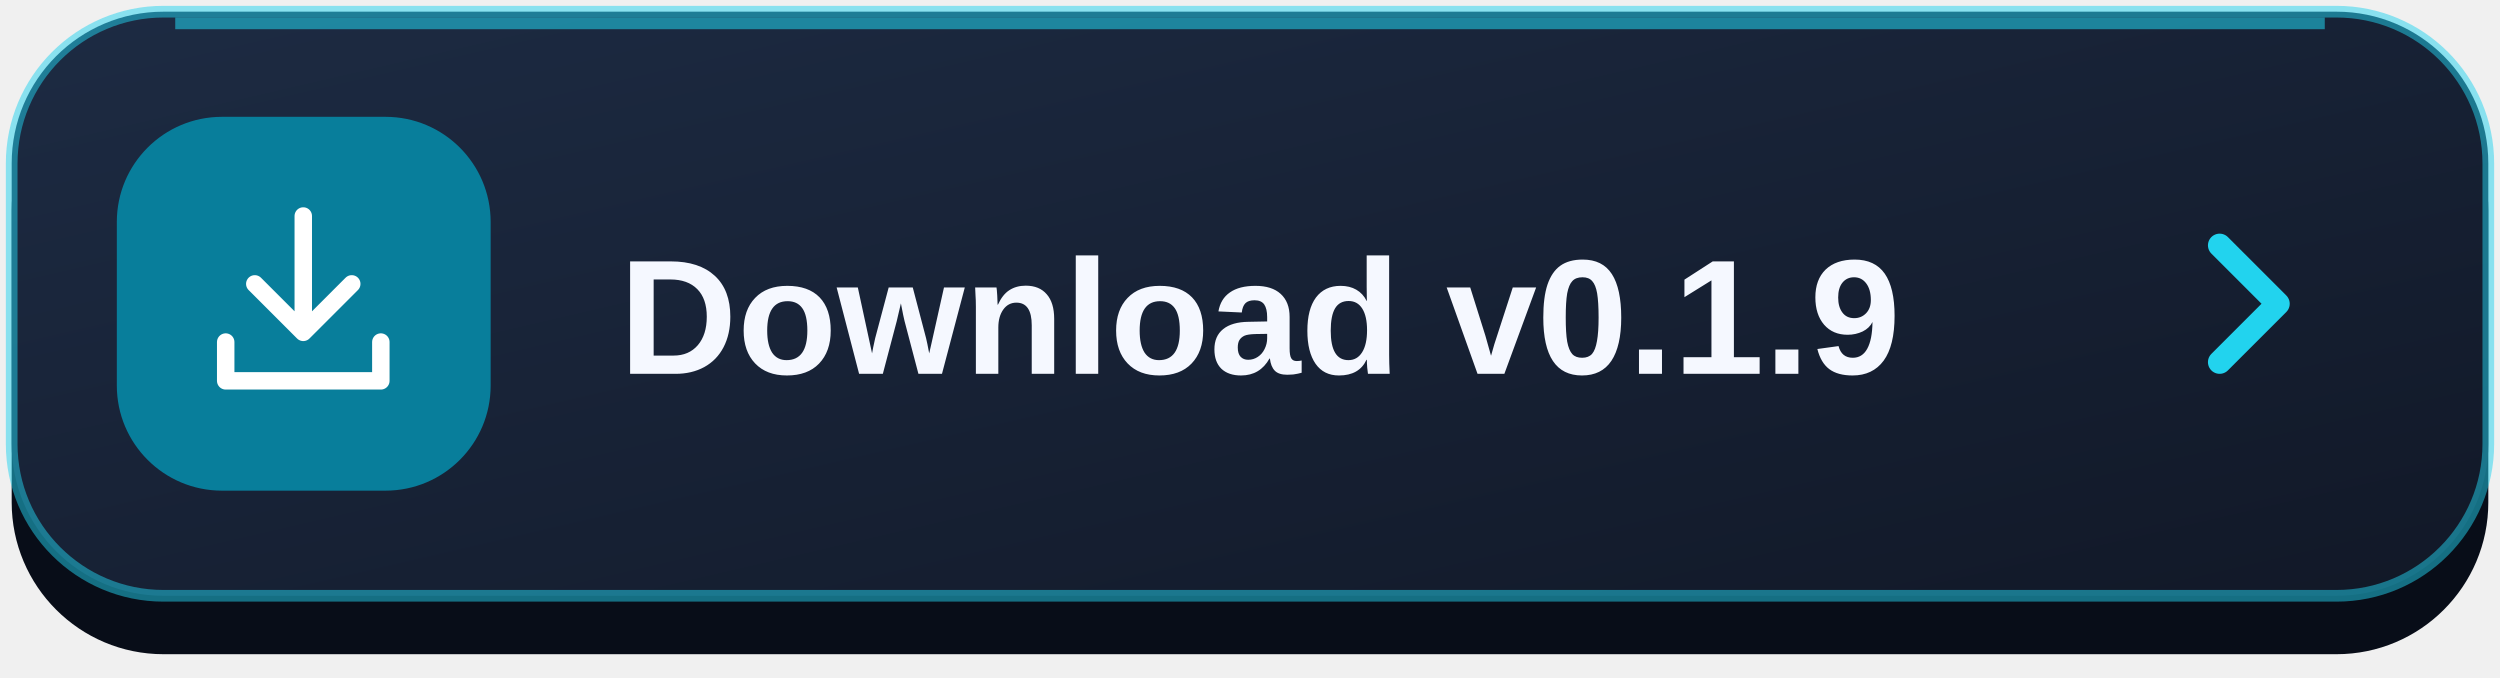
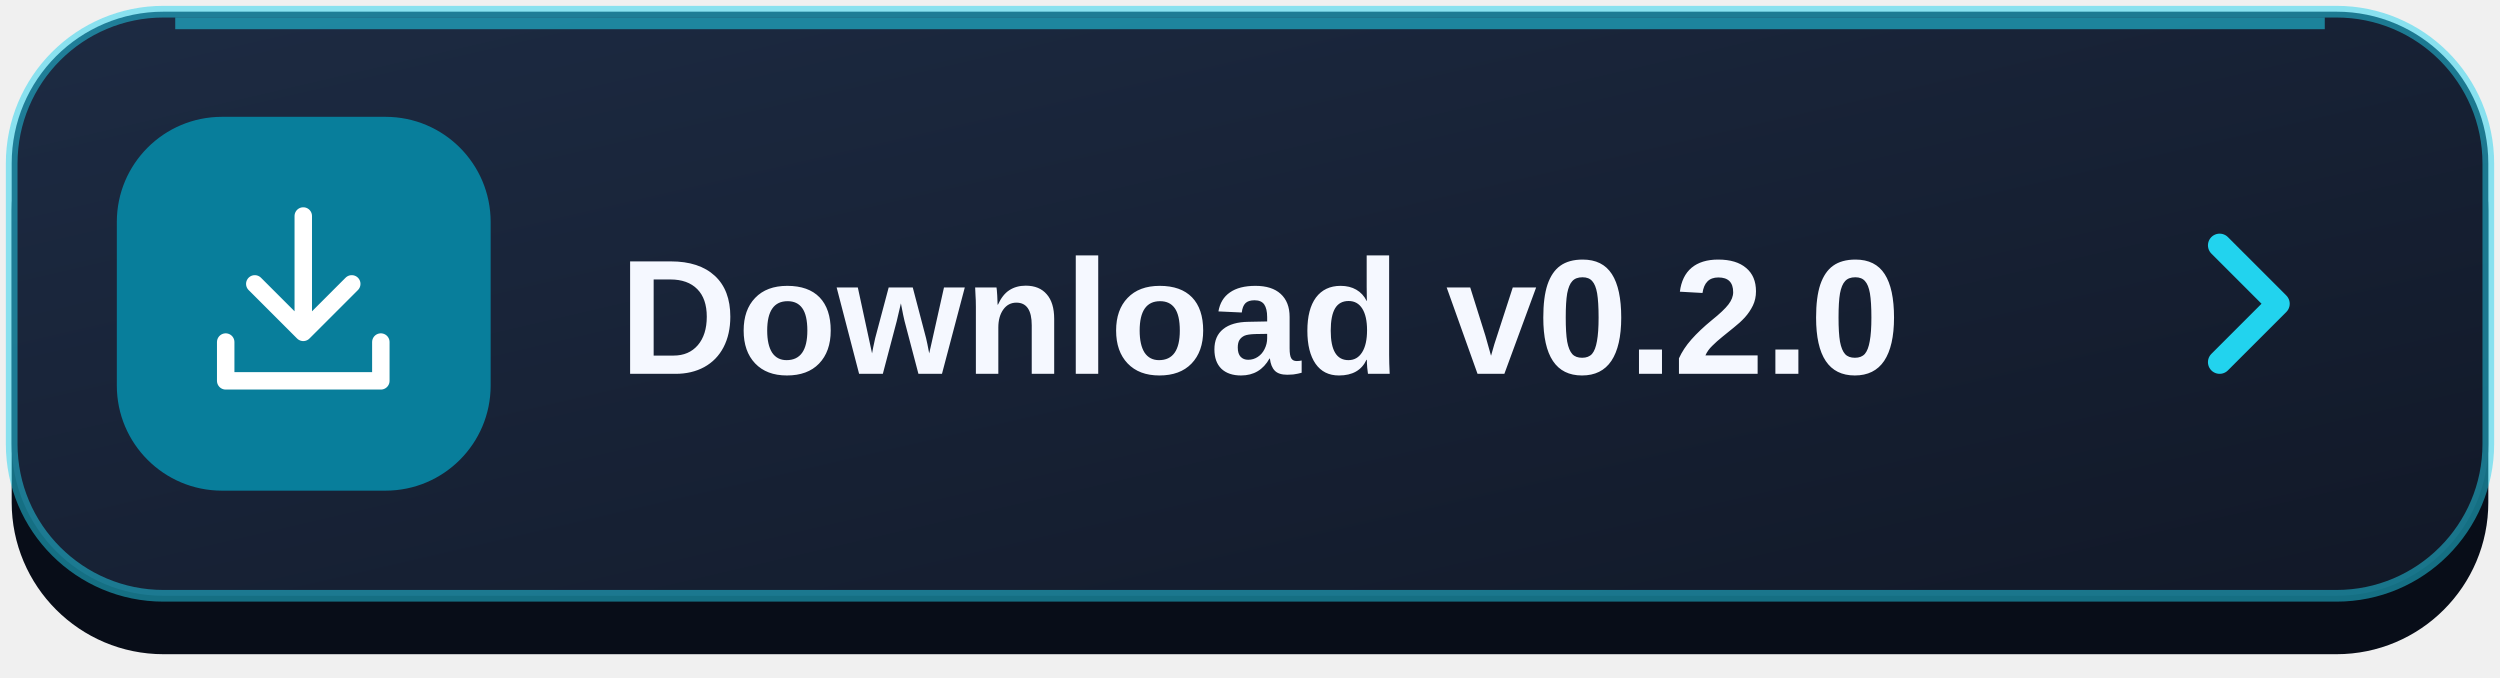
- <svg xmlns="http://www.w3.org/2000/svg" width="214" height="58" viewBox="0 0 214 58" role="img" aria-label="Download v0.1.9">
+ <svg xmlns="http://www.w3.org/2000/svg" width="214" height="58" viewBox="0 0 214 58" role="img" aria-label="Download v0.2.0">
  <defs>
    <linearGradient id="body" x2="1" y2="1">
      <stop stop-color="#1d2b43" />
      <stop offset="1" stop-color="#111827" />
    </linearGradient>
    <linearGradient id="accent">
      <stop stop-color="#087e9b" />
      <stop offset="1" stop-color="#22d3ee" />
    </linearGradient>
  </defs>
  <rect x="1" y="5" width="212" height="51" rx="13" fill="#080d18" />
  <rect x="1" y="1" width="212" height="50" rx="13" fill="url(#body)" stroke="#22d3ee" stroke-opacity=".5" />
  <path d="M15 2h184" stroke="#22d3ee" stroke-opacity=".55" />
  <rect x="10" y="10" width="32" height="32" rx="9" fill="#087e9b" />
  <g transform="translate(16 16) scale(.83)" fill="none" stroke="#fff" stroke-width="1.8" stroke-linecap="round" stroke-linejoin="round">
    <path d="M12 3v12m-5-5 5 5 5-5M4 16v4h16v-4" />
  </g>
-   <text x="53" y="32" fill="#f5f8ff" font-family="Arial,Helvetica,sans-serif" font-size="14" font-weight="700">Download v0.1.9</text>
+   <text x="53" y="32" fill="#f5f8ff" font-family="Arial,Helvetica,sans-serif" font-size="14" font-weight="700">Download v0.2.0</text>
  <path d="m190 21 5 5-5 5" fill="none" stroke="#22d3ee" stroke-width="2" stroke-linecap="round" stroke-linejoin="round" />
</svg>
